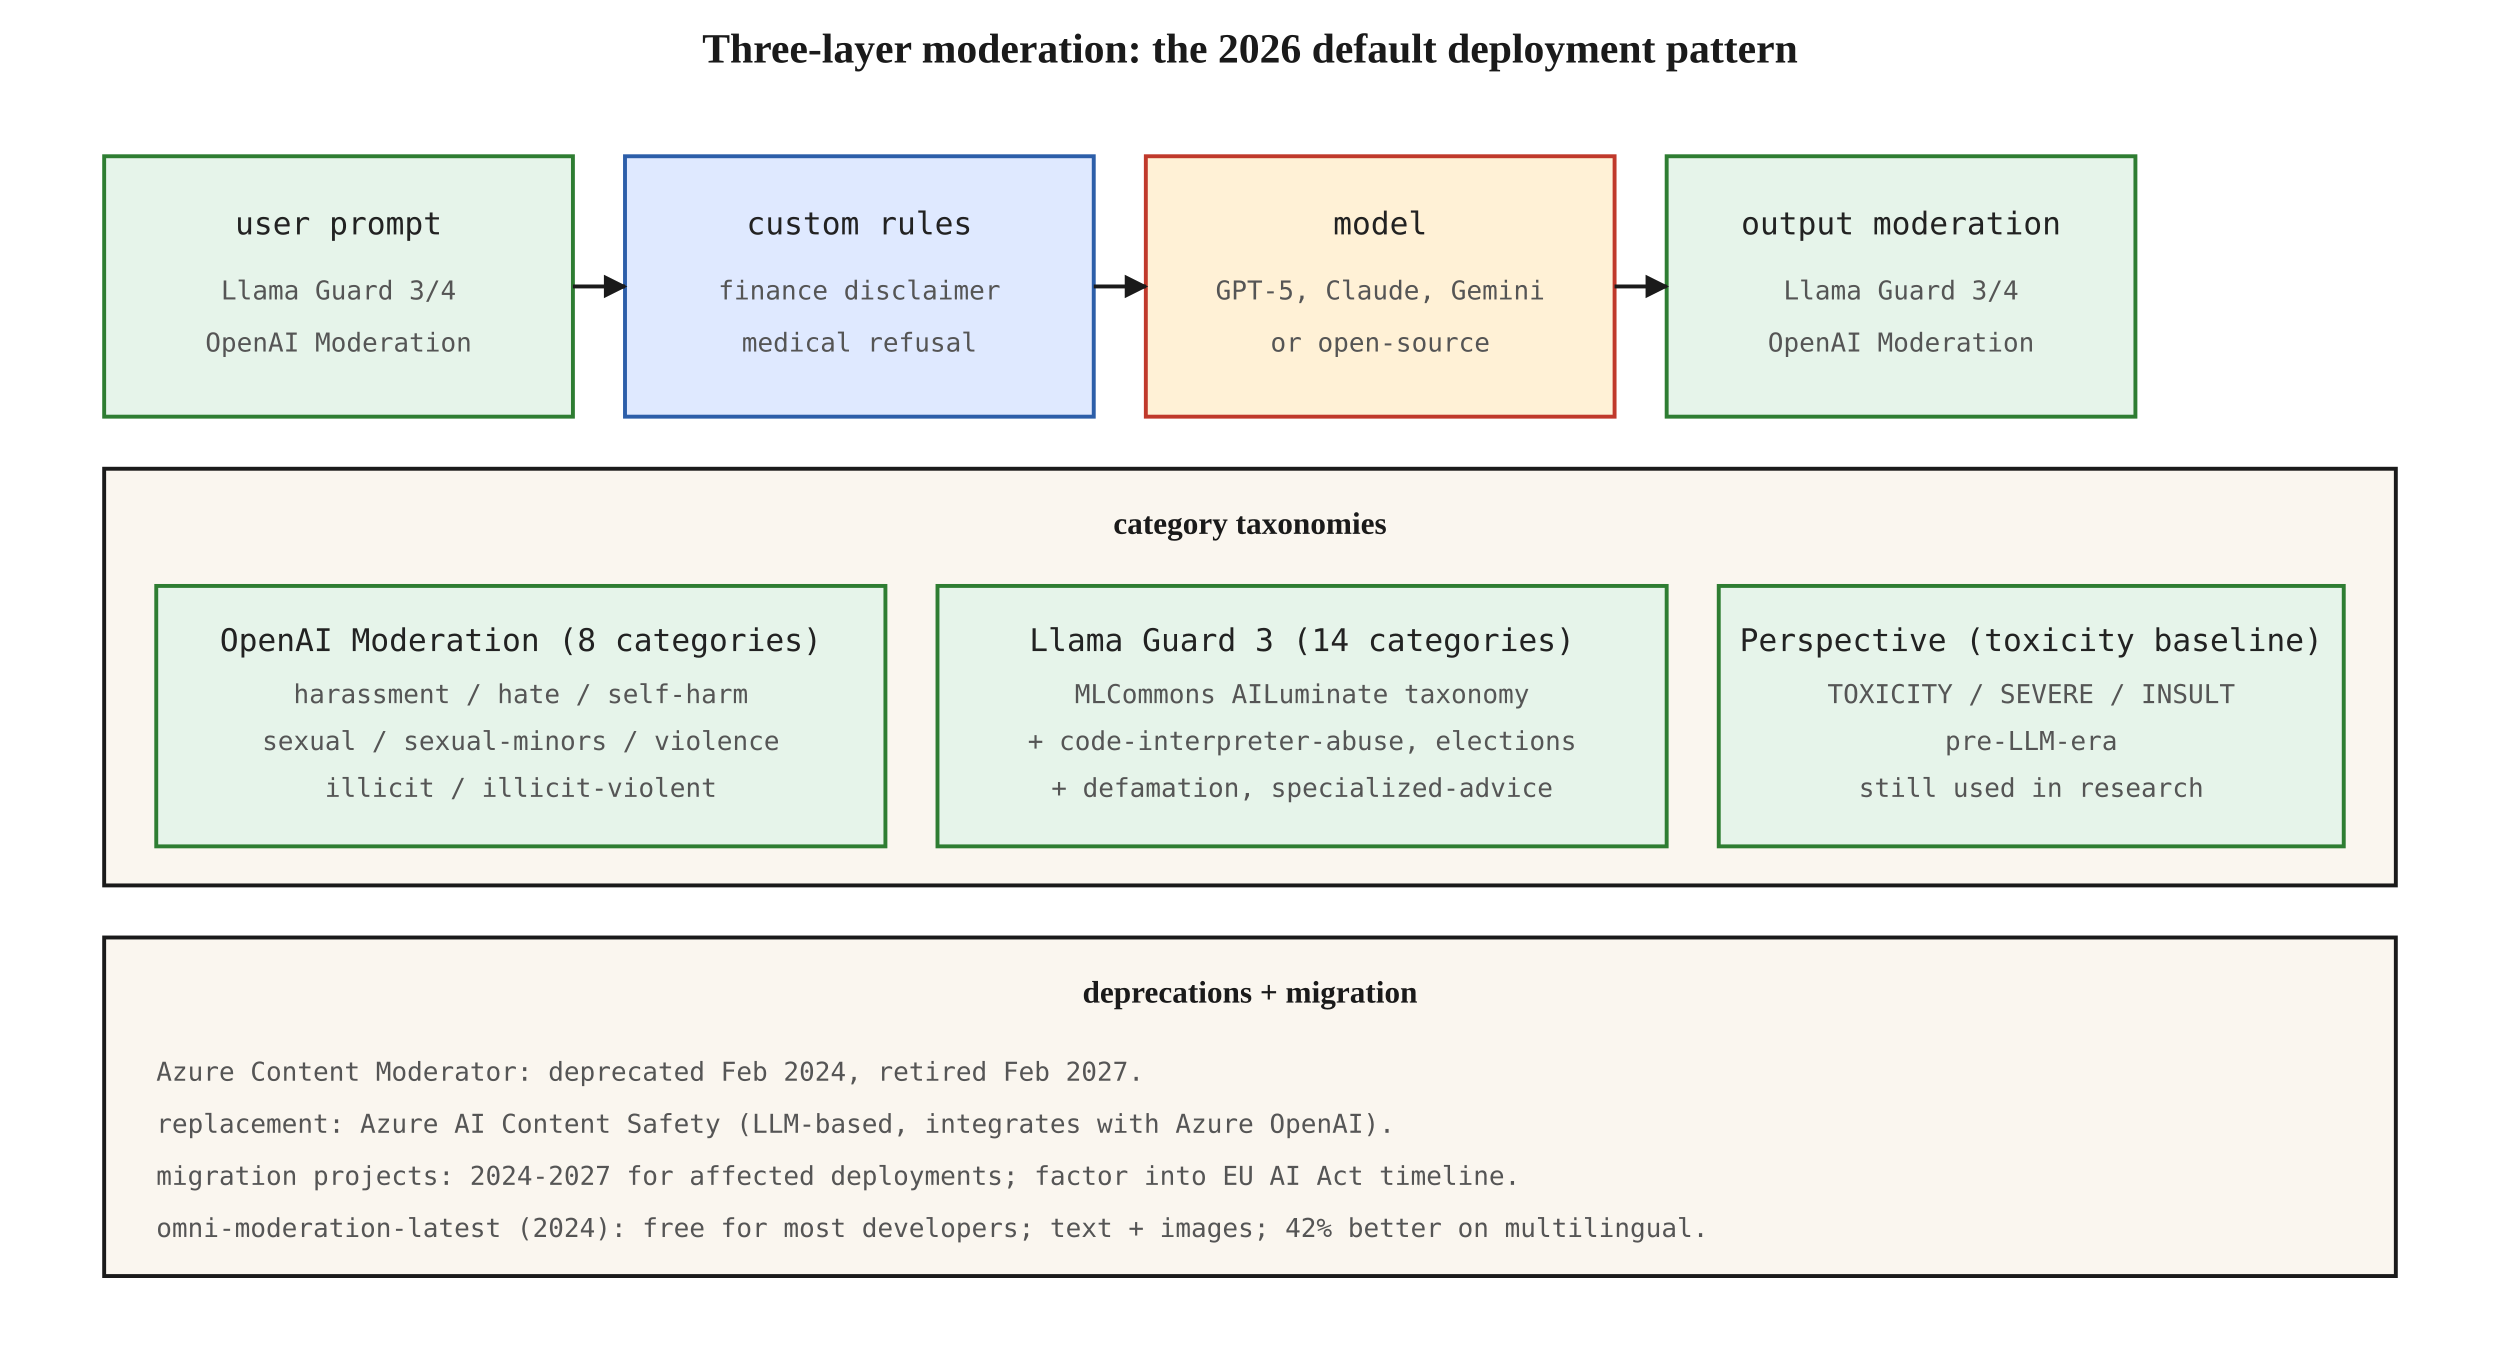
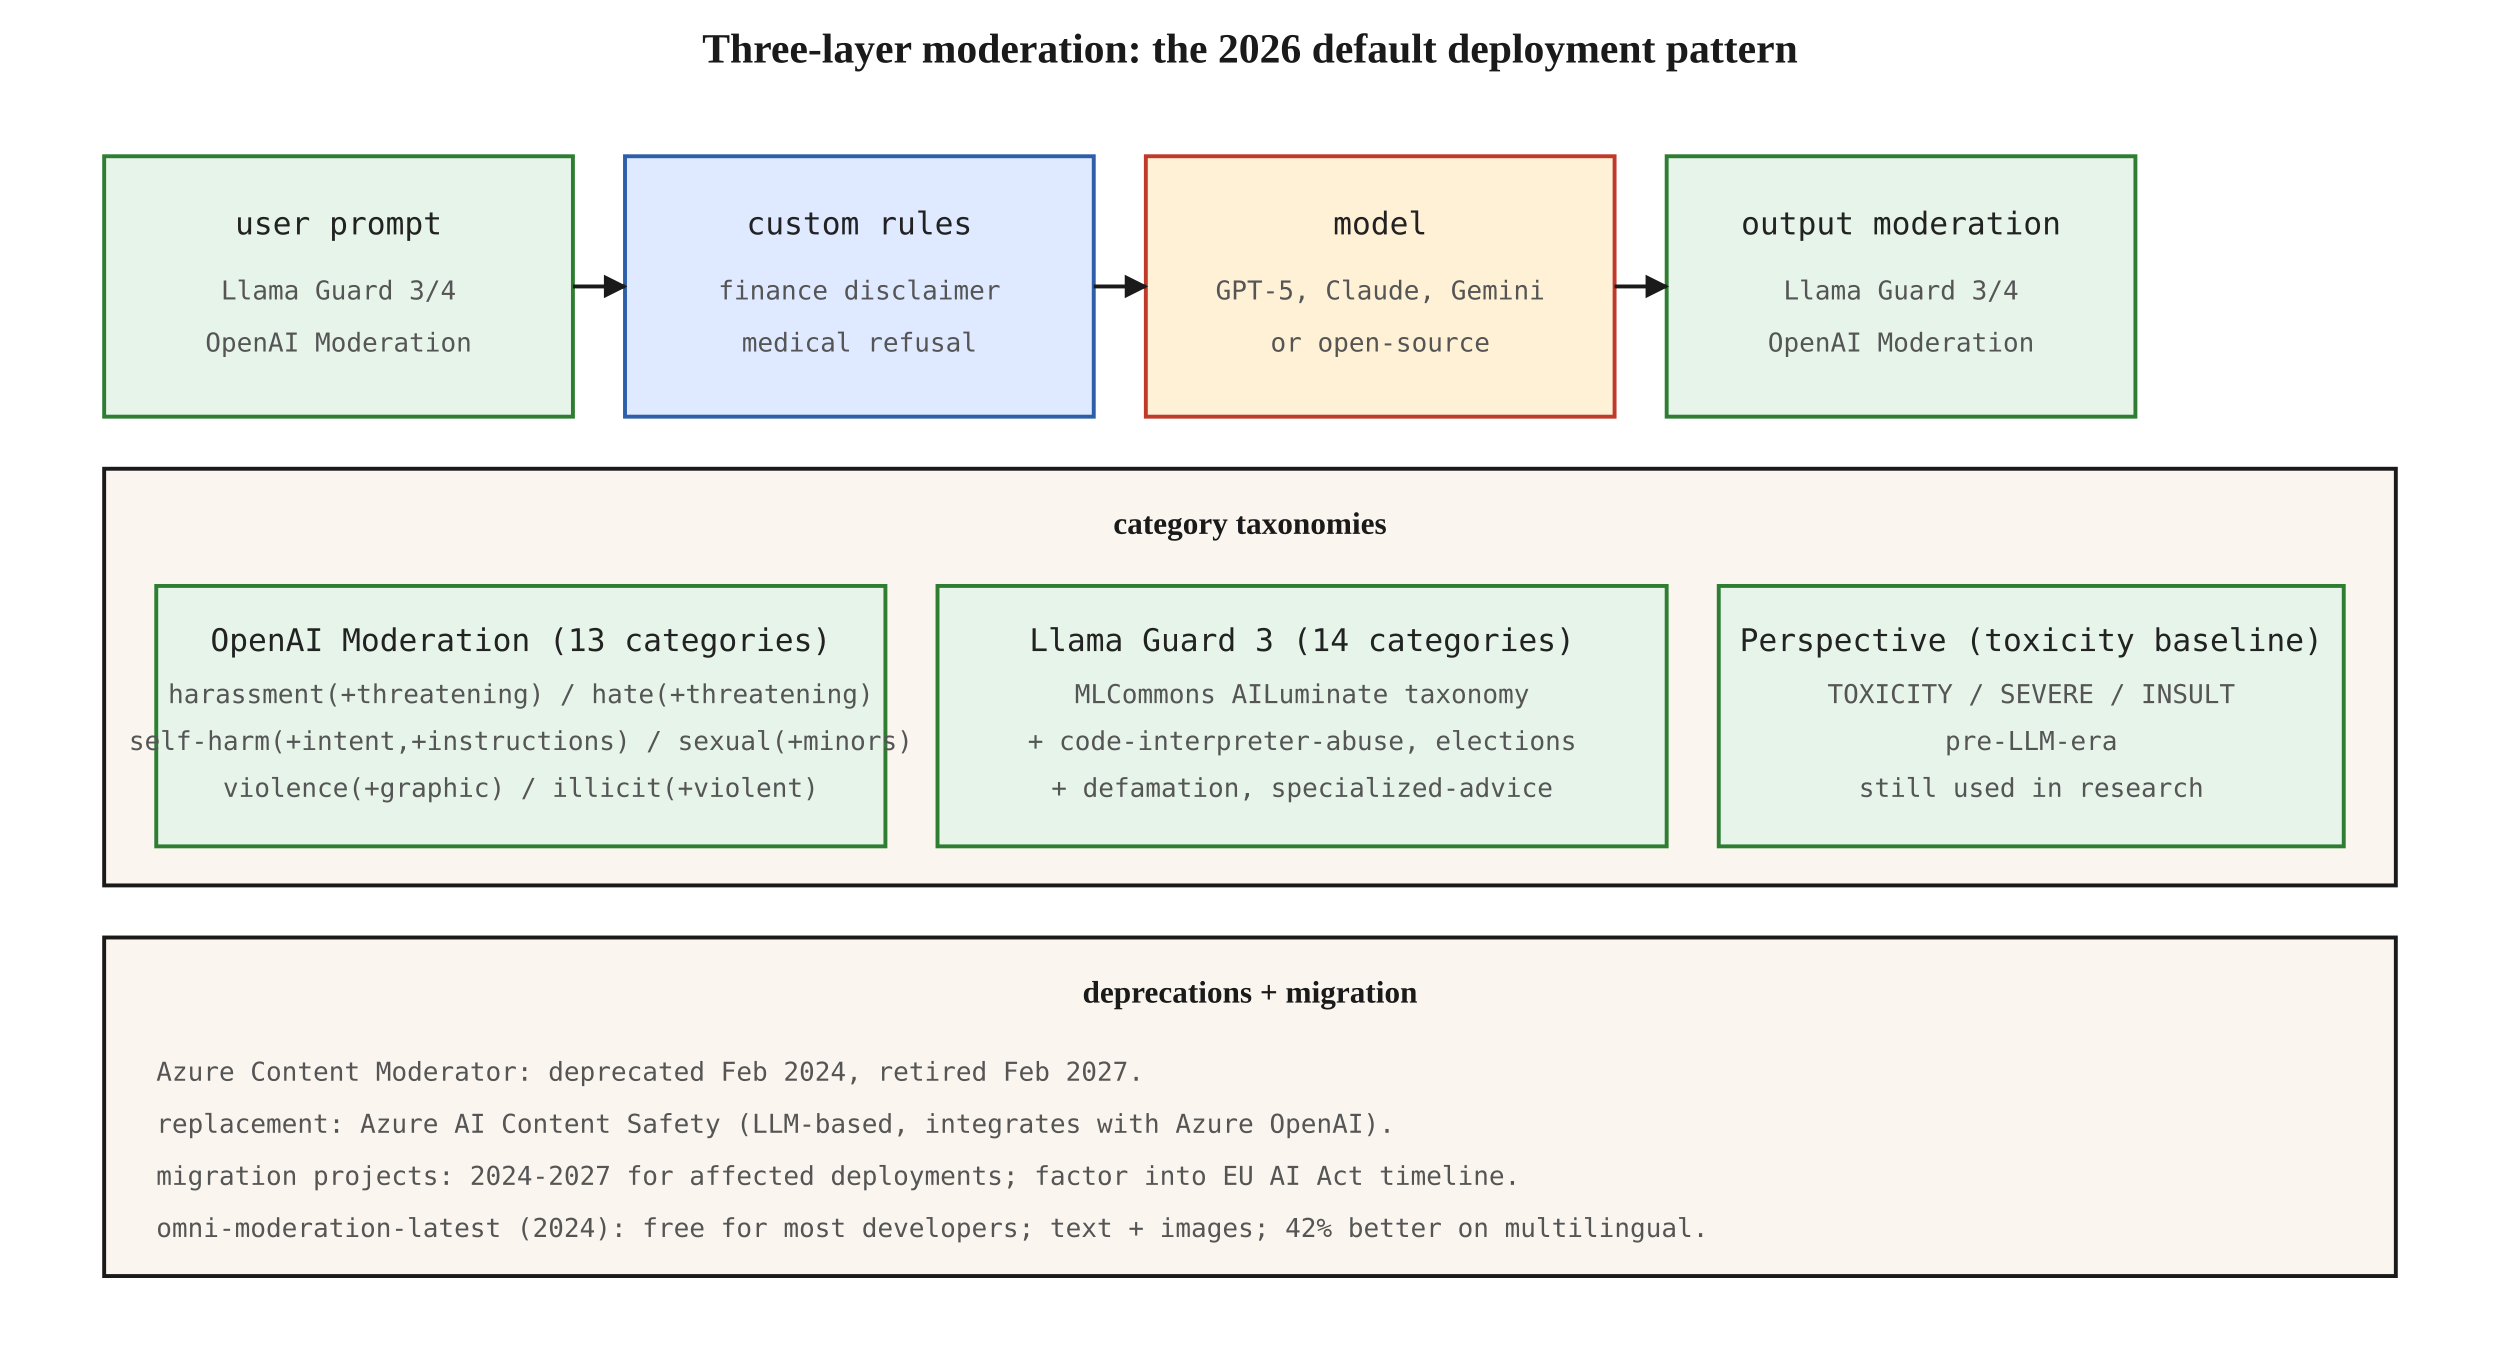
<svg xmlns="http://www.w3.org/2000/svg" viewBox="0 0 960 520" font-family="Georgia, 'Times New Roman', serif">
  <defs>
    <marker id="arrow29" viewBox="0 0 10 10" refX="9" refY="5" markerWidth="6" markerHeight="6" orient="auto">
      <path d="M0,0 L10,5 L0,10 z" fill="#1a1a1a" />
    </marker>
    <style>
      .box { fill: #faf6ef; stroke: #1a1a1a; stroke-width: 1.5; }
      .hot { fill: #fff1d6; stroke: #c0392b; stroke-width: 1.5; }
      .cool { fill: #e6f4ea; stroke: #2e7d32; stroke-width: 1.5; }
      .cold { fill: #dfe9ff; stroke: #2c5ea9; stroke-width: 1.5; }
      .step { font-size: 12px; font-family: 'Menlo', monospace; fill: #222; }
      .small { font-size: 10px; font-family: 'Menlo', monospace; fill: #555; }
      .caption { font-size: 11px; fill: #555; font-style: italic; }
      .title { font-size: 16px; font-weight: 700; fill: #1a1a1a; }
      .head { font-size: 12px; font-weight: 700; fill: #1a1a1a; }
    </style>
  </defs>
  <text x="480" y="24" text-anchor="middle" class="title">Three-layer moderation: the 2026 default deployment pattern</text>
  <rect x="40" y="60" width="180" height="100" class="cool" />
  <text x="130" y="90" text-anchor="middle" class="step">user prompt</text>
  <text x="130" y="115" text-anchor="middle" class="small">Llama Guard 3/4</text>
  <text x="130" y="135" text-anchor="middle" class="small">OpenAI Moderation</text>
  <rect x="240" y="60" width="180" height="100" class="cold" />
  <text x="330" y="90" text-anchor="middle" class="step">custom rules</text>
  <text x="330" y="115" text-anchor="middle" class="small">finance disclaimer</text>
  <text x="330" y="135" text-anchor="middle" class="small">medical refusal</text>
  <rect x="440" y="60" width="180" height="100" class="hot" />
  <text x="530" y="90" text-anchor="middle" class="step">model</text>
  <text x="530" y="115" text-anchor="middle" class="small">GPT-5, Claude, Gemini</text>
  <text x="530" y="135" text-anchor="middle" class="small">or open-source</text>
  <rect x="640" y="60" width="180" height="100" class="cool" />
  <text x="730" y="90" text-anchor="middle" class="step">output moderation</text>
  <text x="730" y="115" text-anchor="middle" class="small">Llama Guard 3/4</text>
  <text x="730" y="135" text-anchor="middle" class="small">OpenAI Moderation</text>
  <path d="M 220 110 L 240 110" stroke="#1a1a1a" stroke-width="1.5" marker-end="url(#arrow29)" fill="none" />
  <path d="M 420 110 L 440 110" stroke="#1a1a1a" stroke-width="1.5" marker-end="url(#arrow29)" fill="none" />
  <path d="M 620 110 L 640 110" stroke="#1a1a1a" stroke-width="1.5" marker-end="url(#arrow29)" fill="none" />
  <rect x="40" y="180" width="880" height="160" class="box" />
  <text x="480" y="205" text-anchor="middle" class="head">category taxonomies</text>
  <rect x="60" y="225" width="280" height="100" class="cool" />
-   <text x="200" y="250" text-anchor="middle" class="step">OpenAI Moderation (8 categories)</text>
-   <text x="200" y="270" text-anchor="middle" class="small">harassment / hate / self-harm</text>
-   <text x="200" y="288" text-anchor="middle" class="small">sexual / sexual-minors / violence</text>
-   <text x="200" y="306" text-anchor="middle" class="small">illicit / illicit-violent</text>
+   <text x="200" y="250" text-anchor="middle" class="step">OpenAI Moderation (13 categories)</text>
+   <text x="200" y="270" text-anchor="middle" class="small">harassment(+threatening) / hate(+threatening)</text>
+   <text x="200" y="288" text-anchor="middle" class="small">self-harm(+intent,+instructions) / sexual(+minors)</text>
+   <text x="200" y="306" text-anchor="middle" class="small">violence(+graphic) / illicit(+violent)</text>
  <rect x="360" y="225" width="280" height="100" class="cool" />
  <text x="500" y="250" text-anchor="middle" class="step">Llama Guard 3 (14 categories)</text>
  <text x="500" y="270" text-anchor="middle" class="small">MLCommons AILuminate taxonomy</text>
  <text x="500" y="288" text-anchor="middle" class="small">+ code-interpreter-abuse, elections</text>
  <text x="500" y="306" text-anchor="middle" class="small">+ defamation, specialized-advice</text>
  <rect x="660" y="225" width="240" height="100" class="cool" />
  <text x="780" y="250" text-anchor="middle" class="step">Perspective (toxicity baseline)</text>
  <text x="780" y="270" text-anchor="middle" class="small">TOXICITY / SEVERE / INSULT</text>
  <text x="780" y="288" text-anchor="middle" class="small">pre-LLM-era</text>
  <text x="780" y="306" text-anchor="middle" class="small">still used in research</text>
  <rect x="40" y="360" width="880" height="130" class="box" />
  <text x="480" y="385" text-anchor="middle" class="head">deprecations + migration</text>
  <text x="60" y="415" class="small">Azure Content Moderator: deprecated Feb 2024, retired Feb 2027.</text>
  <text x="60" y="435" class="small">replacement: Azure AI Content Safety (LLM-based, integrates with Azure OpenAI).</text>
  <text x="60" y="455" class="small">migration projects: 2024-2027 for affected deployments; factor into EU AI Act timeline.</text>
  <text x="60" y="475" class="small">omni-moderation-latest (2024): free for most developers; text + images; 42% better on multilingual.</text>
</svg>
